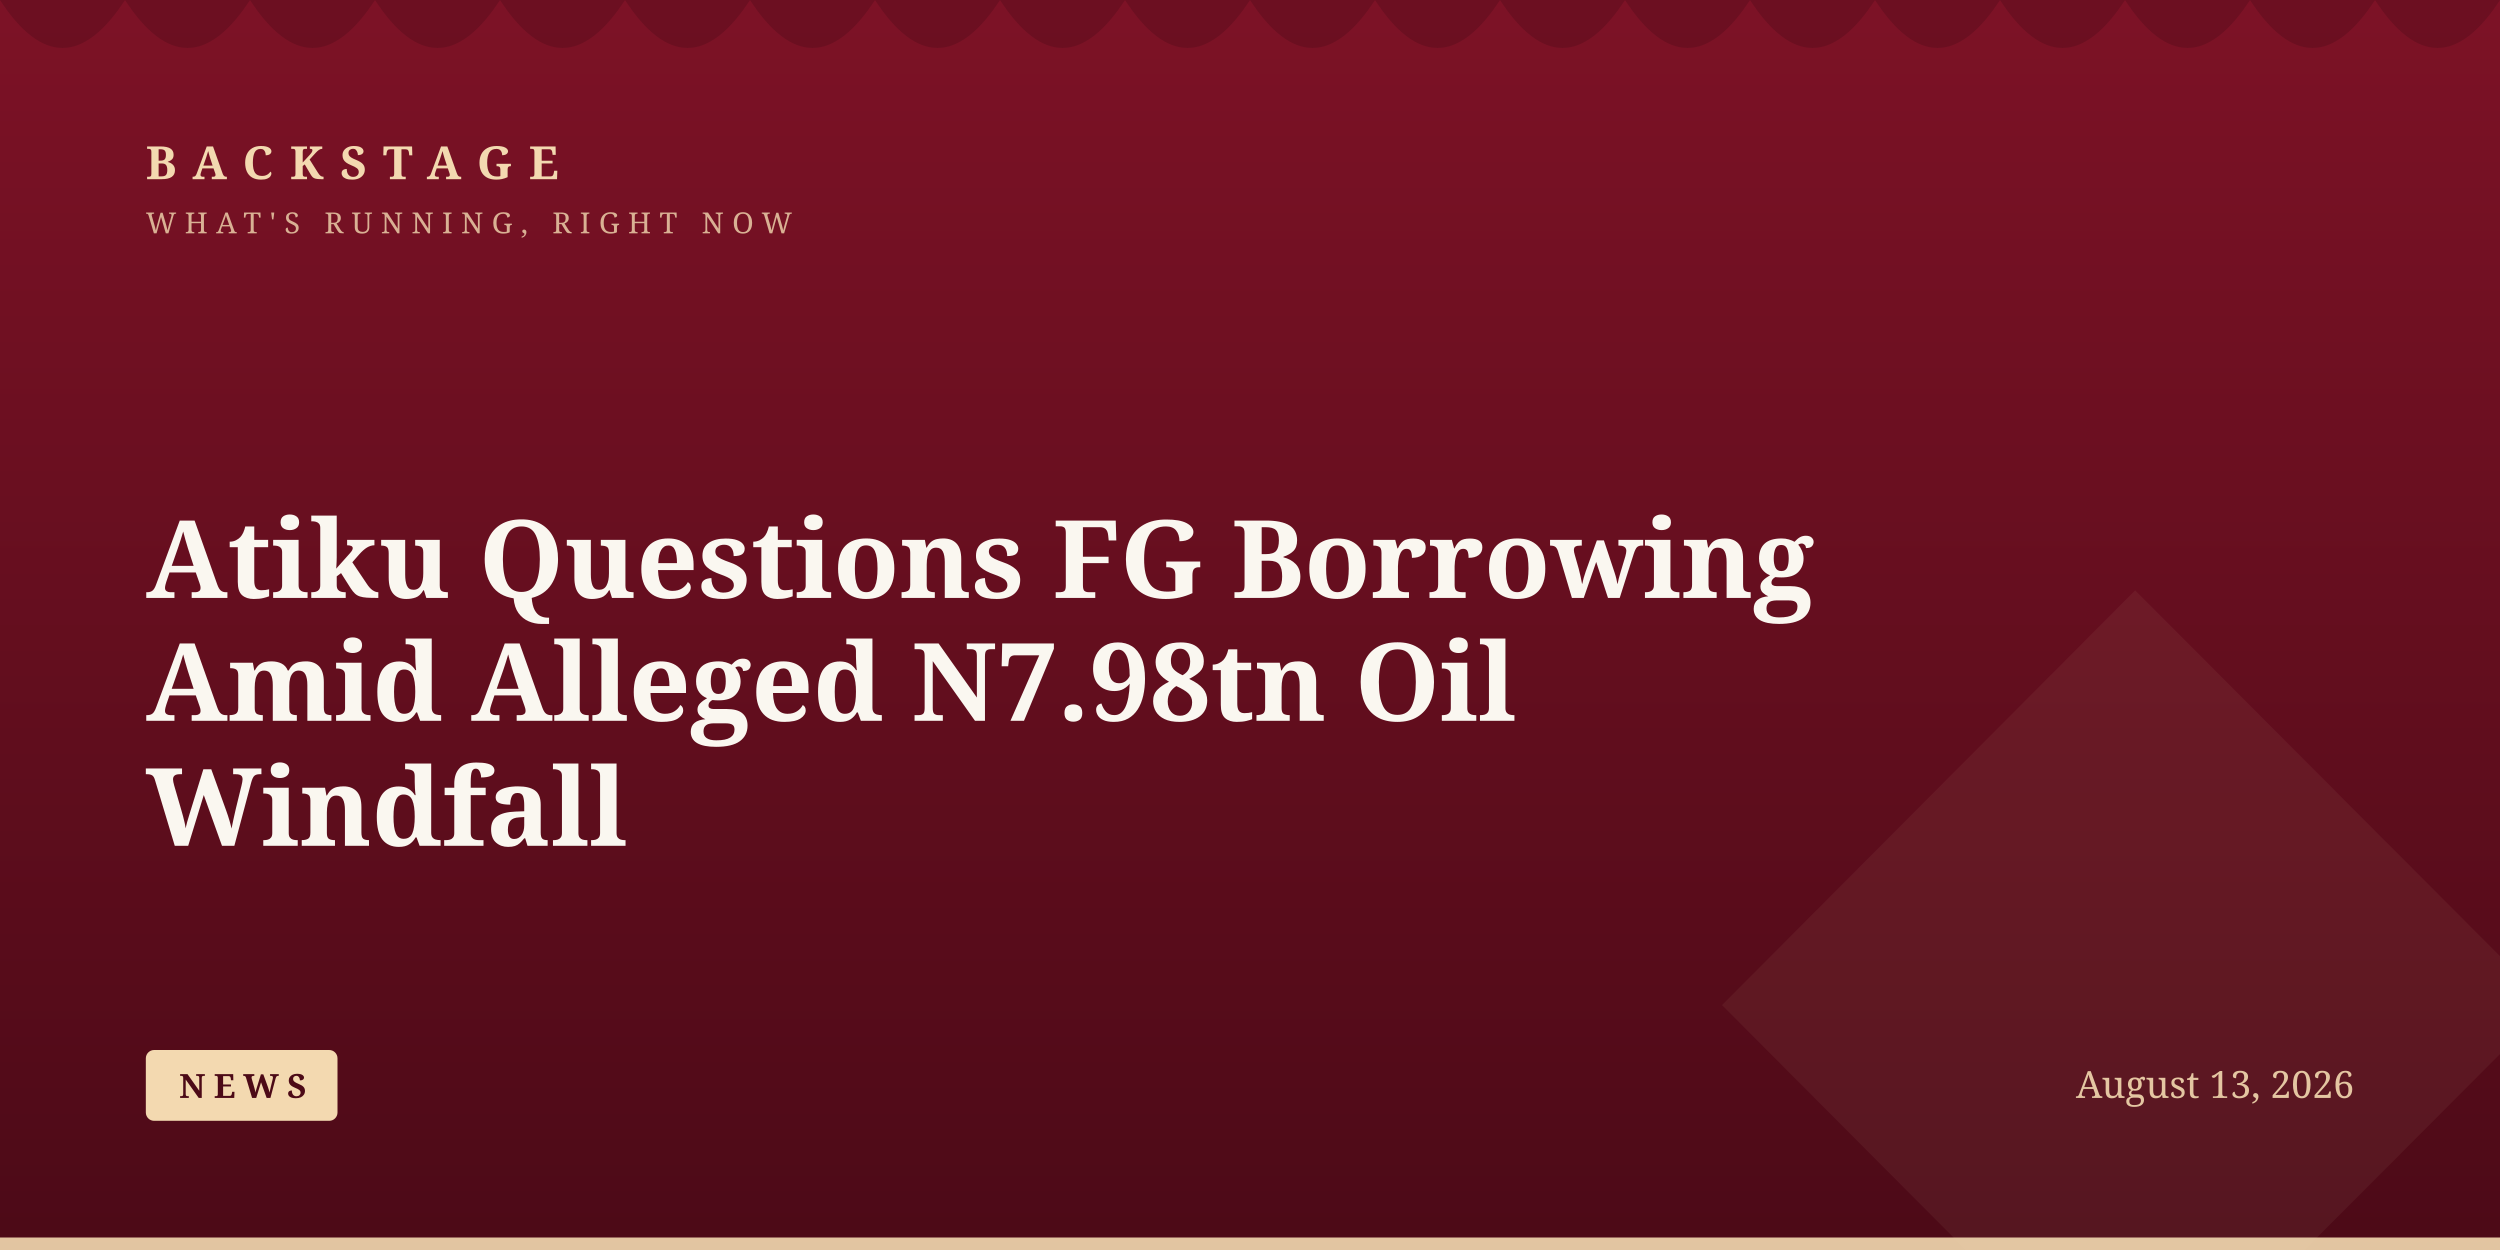
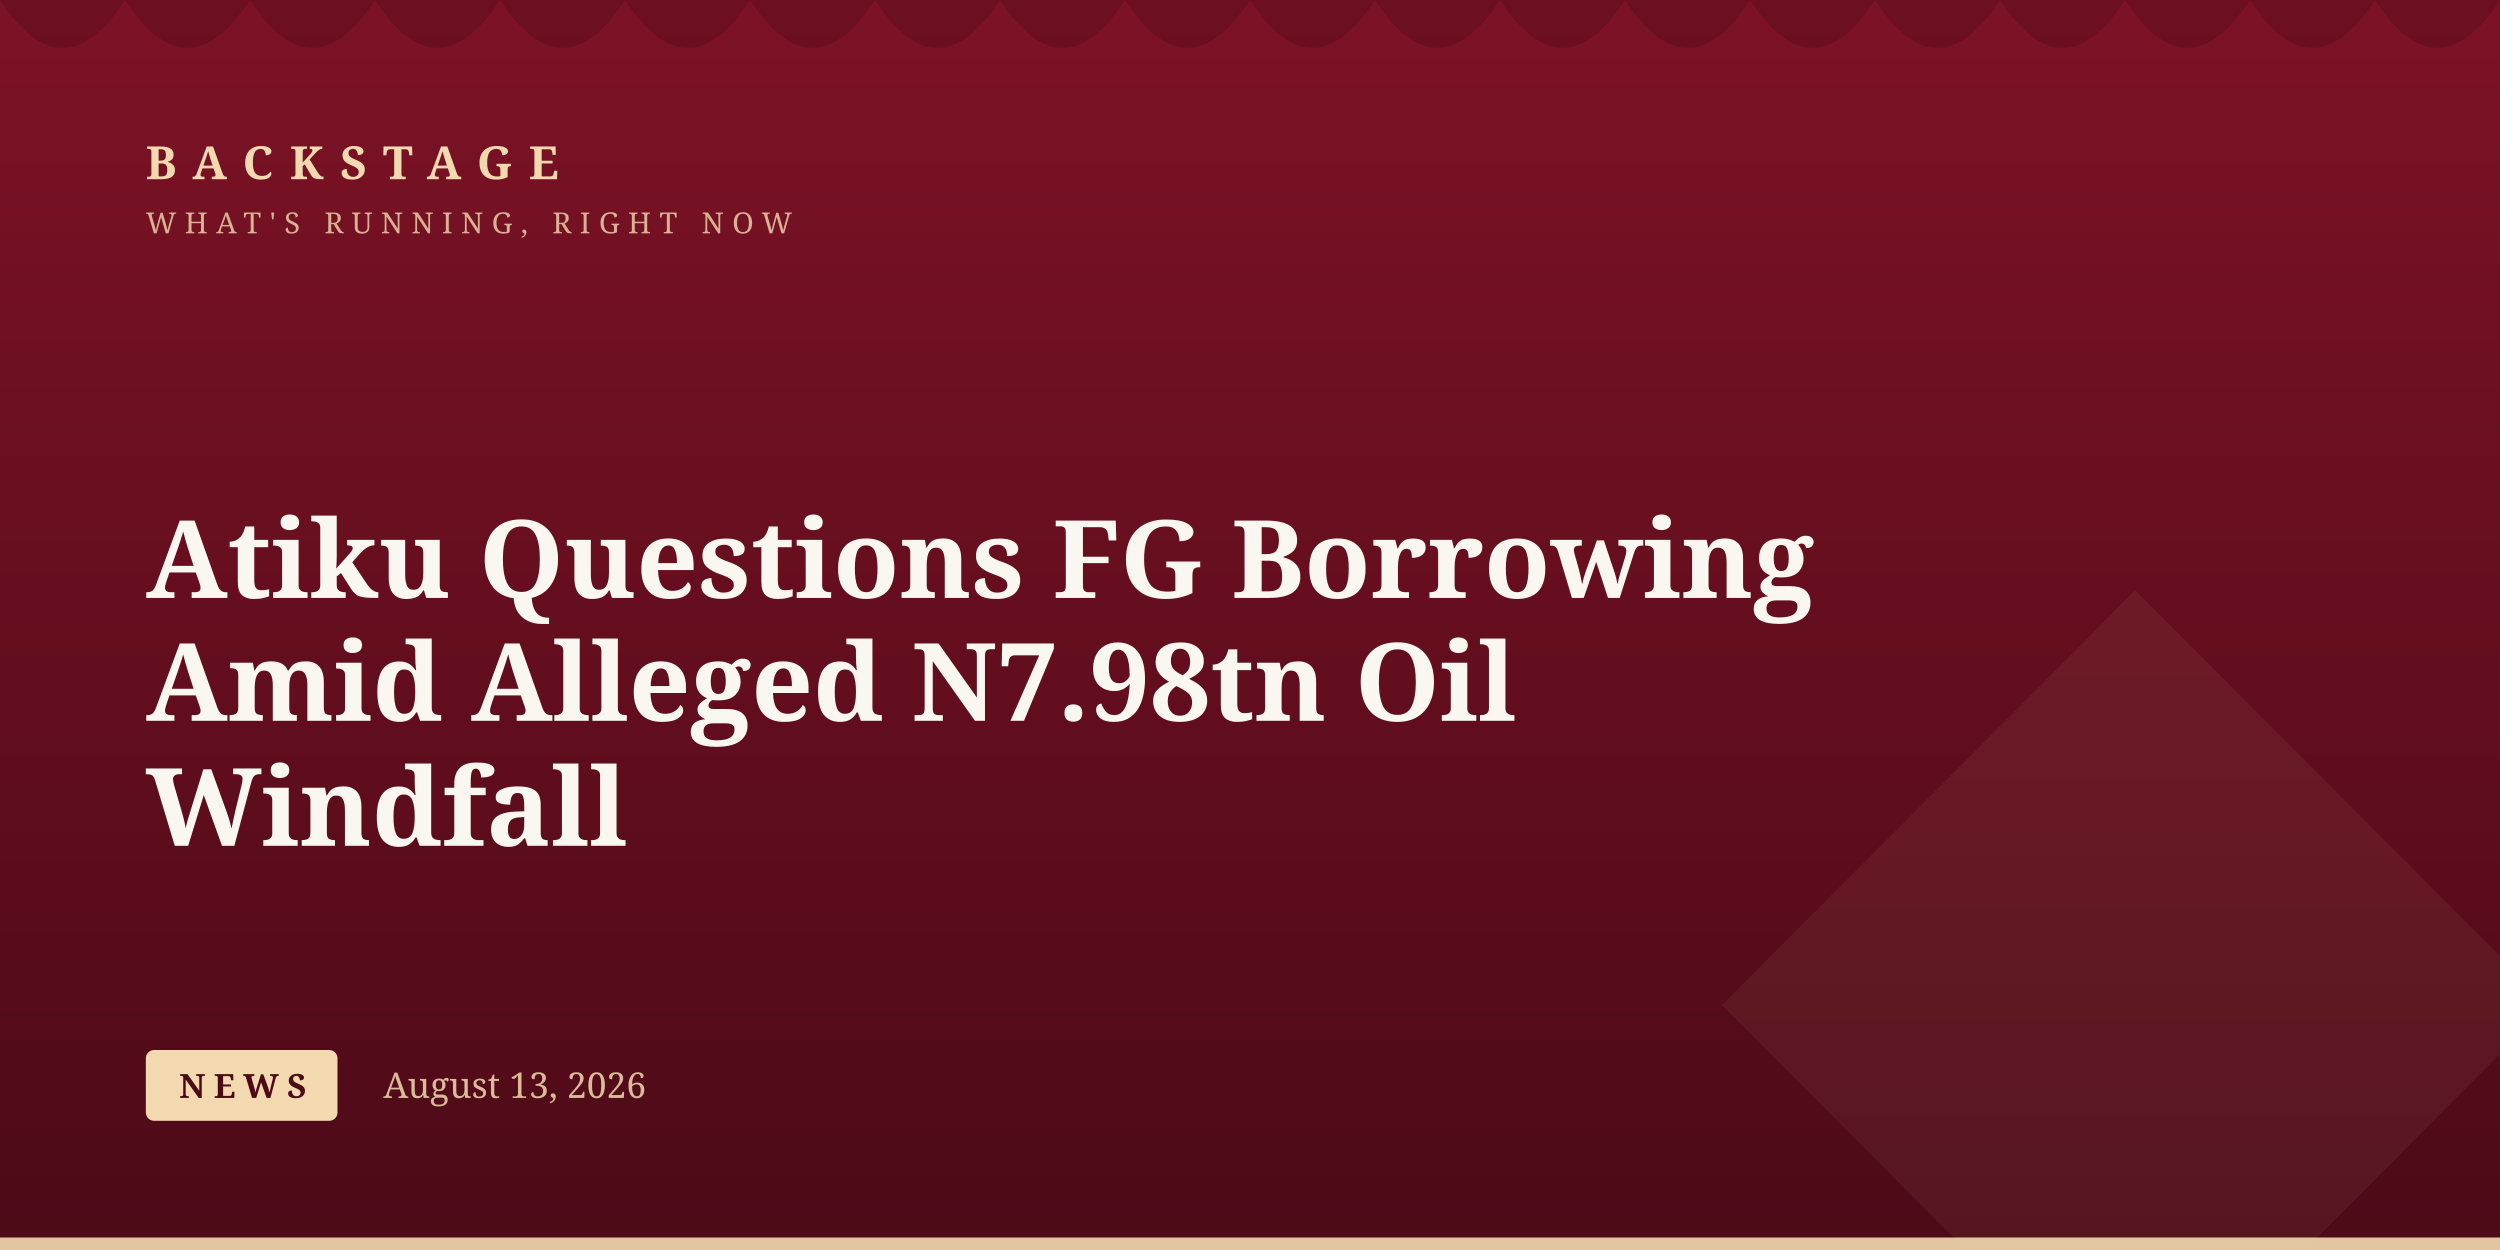
<svg xmlns="http://www.w3.org/2000/svg" viewBox="0 0 1200 600" width="1200" height="600" font-family="Georgia, 'Roboto Slab', serif">
  <defs>
    <linearGradient id="g" x1="0" y1="0" x2="0" y2="1">
      <stop offset="0" stop-color="#7D1226" />
      <stop offset="1" stop-color="#4c0a17" />
    </linearGradient>
  </defs>
  <rect width="1200" height="600" fill="url(#g)" />
  <path d="M 0 0 Q 30 46 60 0 Z" fill="#4c0a17" opacity="0.35" />
  <path d="M 60 0 Q 90 46 120 0 Z" fill="#4c0a17" opacity="0.35" />
  <path d="M 120 0 Q 150 46 180 0 Z" fill="#4c0a17" opacity="0.35" />
  <path d="M 180 0 Q 210 46 240 0 Z" fill="#4c0a17" opacity="0.35" />
  <path d="M 240 0 Q 270 46 300 0 Z" fill="#4c0a17" opacity="0.35" />
  <path d="M 300 0 Q 330 46 360 0 Z" fill="#4c0a17" opacity="0.35" />
  <path d="M 360 0 Q 390 46 420 0 Z" fill="#4c0a17" opacity="0.35" />
  <path d="M 420 0 Q 450 46 480 0 Z" fill="#4c0a17" opacity="0.35" />
  <path d="M 480 0 Q 510 46 540 0 Z" fill="#4c0a17" opacity="0.35" />
  <path d="M 540 0 Q 570 46 600 0 Z" fill="#4c0a17" opacity="0.35" />
  <path d="M 600 0 Q 630 46 660 0 Z" fill="#4c0a17" opacity="0.35" />
  <path d="M 660 0 Q 690 46 720 0 Z" fill="#4c0a17" opacity="0.35" />
  <path d="M 720 0 Q 750 46 780 0 Z" fill="#4c0a17" opacity="0.35" />
  <path d="M 780 0 Q 810 46 840 0 Z" fill="#4c0a17" opacity="0.35" />
  <path d="M 840 0 Q 870 46 900 0 Z" fill="#4c0a17" opacity="0.35" />
  <path d="M 900 0 Q 930 46 960 0 Z" fill="#4c0a17" opacity="0.35" />
  <path d="M 960 0 Q 990 46 1020 0 Z" fill="#4c0a17" opacity="0.35" />
  <path d="M 1020 0 Q 1050 46 1080 0 Z" fill="#4c0a17" opacity="0.35" />
  <path d="M 1080 0 Q 1110 46 1140 0 Z" fill="#4c0a17" opacity="0.35" />
  <path d="M 1140 0 Q 1170 46 1200 0 Z" fill="#4c0a17" opacity="0.35" />
  <text x="1025" y="470" font-size="520" fill="#f3d9b0" opacity="0.06" text-anchor="middle" dominant-baseline="middle">◆</text>
  <text x="70" y="86" font-size="22" letter-spacing="8" fill="#f3d9b0" font-weight="bold">BACKSTAGE</text>
  <text x="70" y="112" font-size="14" letter-spacing="4" fill="#f3d9b0" opacity="0.8">WHAT'S RUNNING, RIGHT NOW</text>
  <text font-size="52" font-weight="bold" fill="#faf7f0">
    <tspan x="70" y="287">Atiku Questions FG Borrowing</tspan>
    <tspan x="70" y="346">Amid Alleged N7.98tn Oil</tspan>
    <tspan x="70" y="406">Windfall</tspan>
  </text>
  <rect x="70" y="504" width="92" height="34" rx="4" fill="#f3d9b0" />
  <text x="86" y="527" font-size="16" letter-spacing="4" fill="#4c0a17" font-weight="bold">NEWS</text>
-   <text x="1130" y="527" font-size="18" fill="#f3d9b0" text-anchor="end" opacity="0.9">August 13, 2026</text>
+   <text x="184" y="527" font-size="17" fill="#f3d9b0" opacity="0.85">August 13, 2026</text>
  <rect x="0" y="594" width="1200" height="6" fill="#f3d9b0" opacity="0.9" />
</svg>
